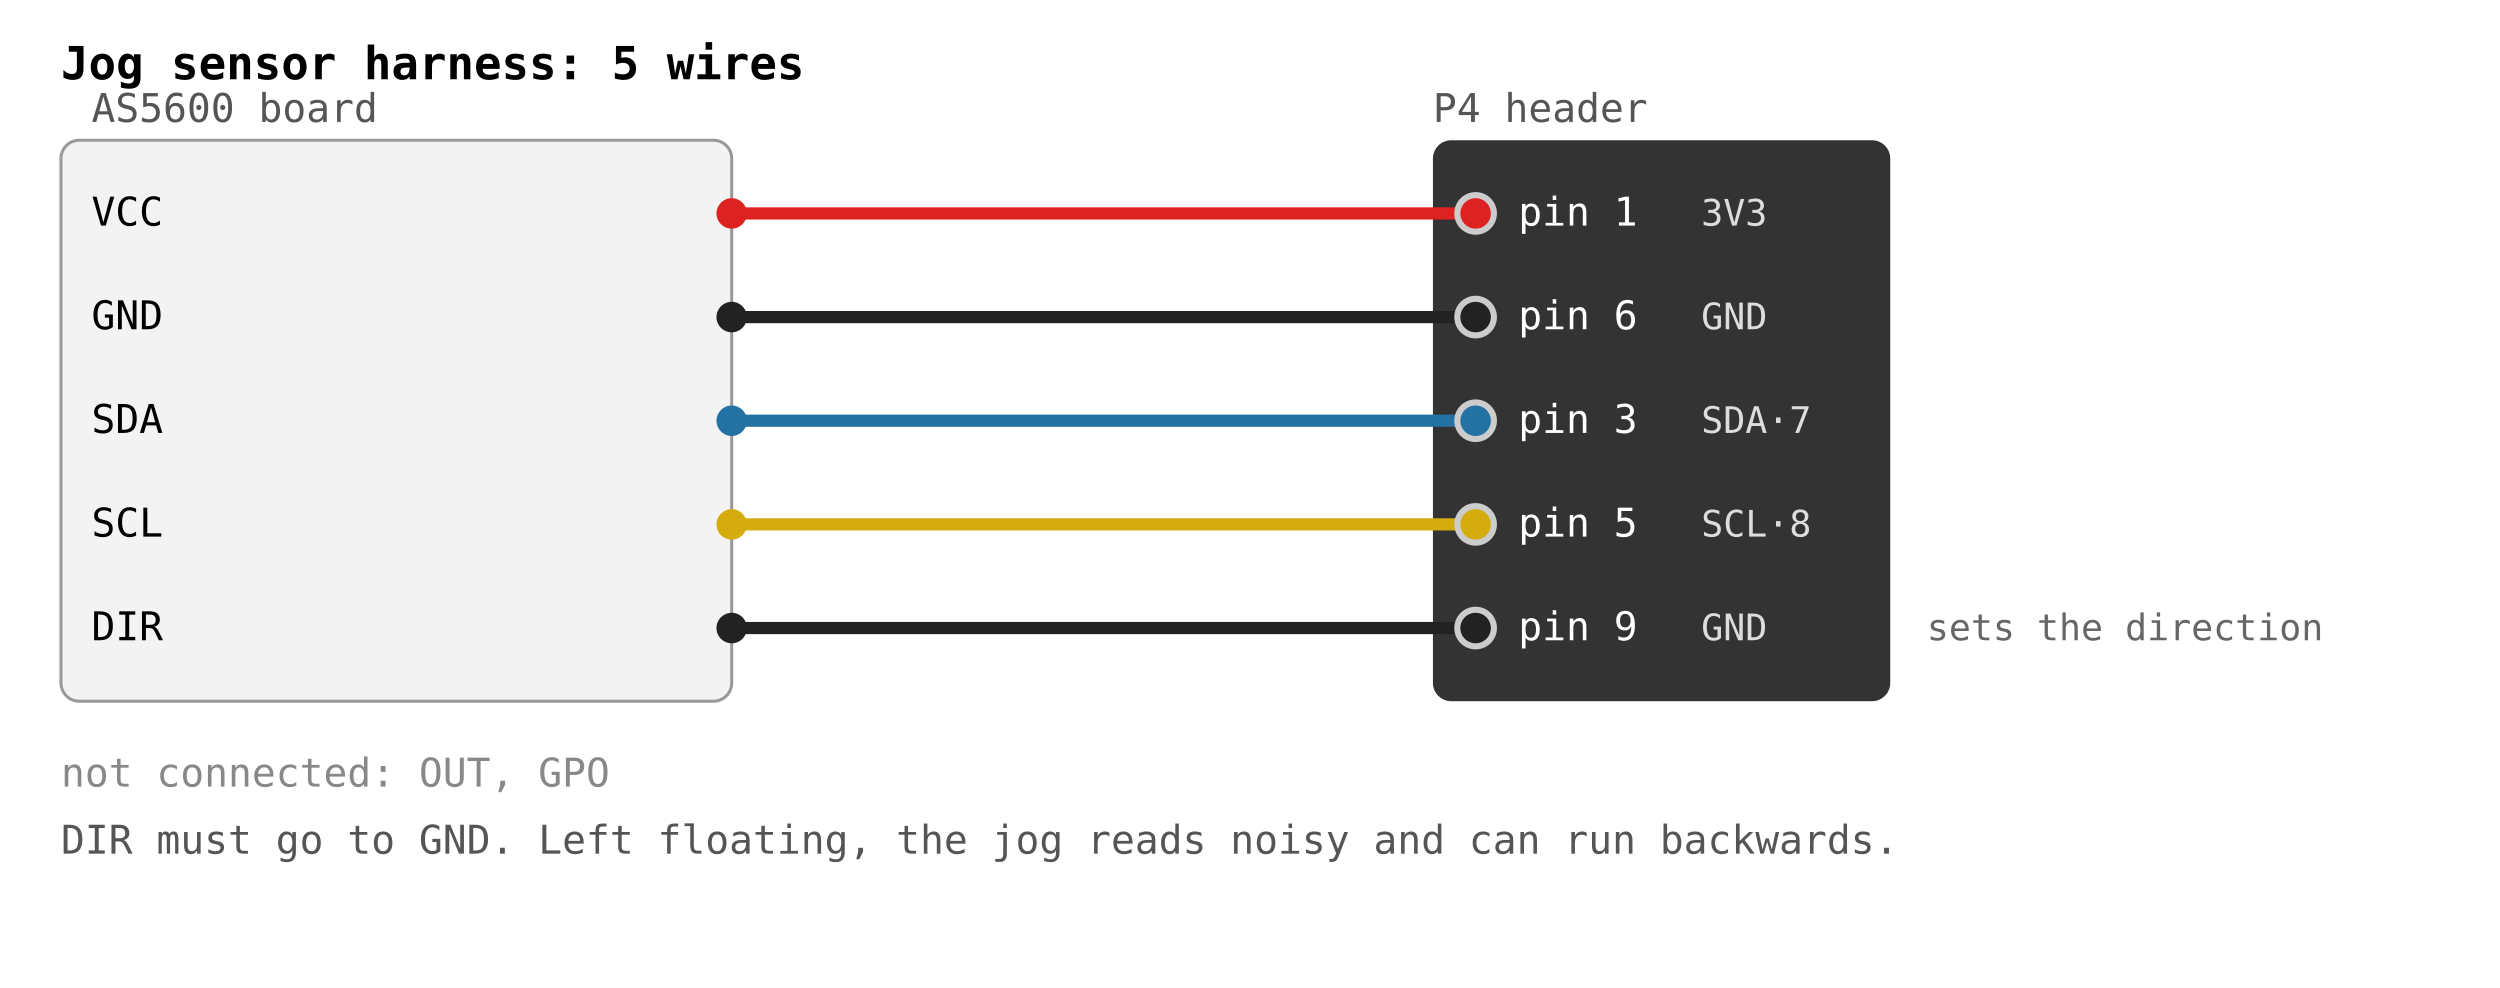
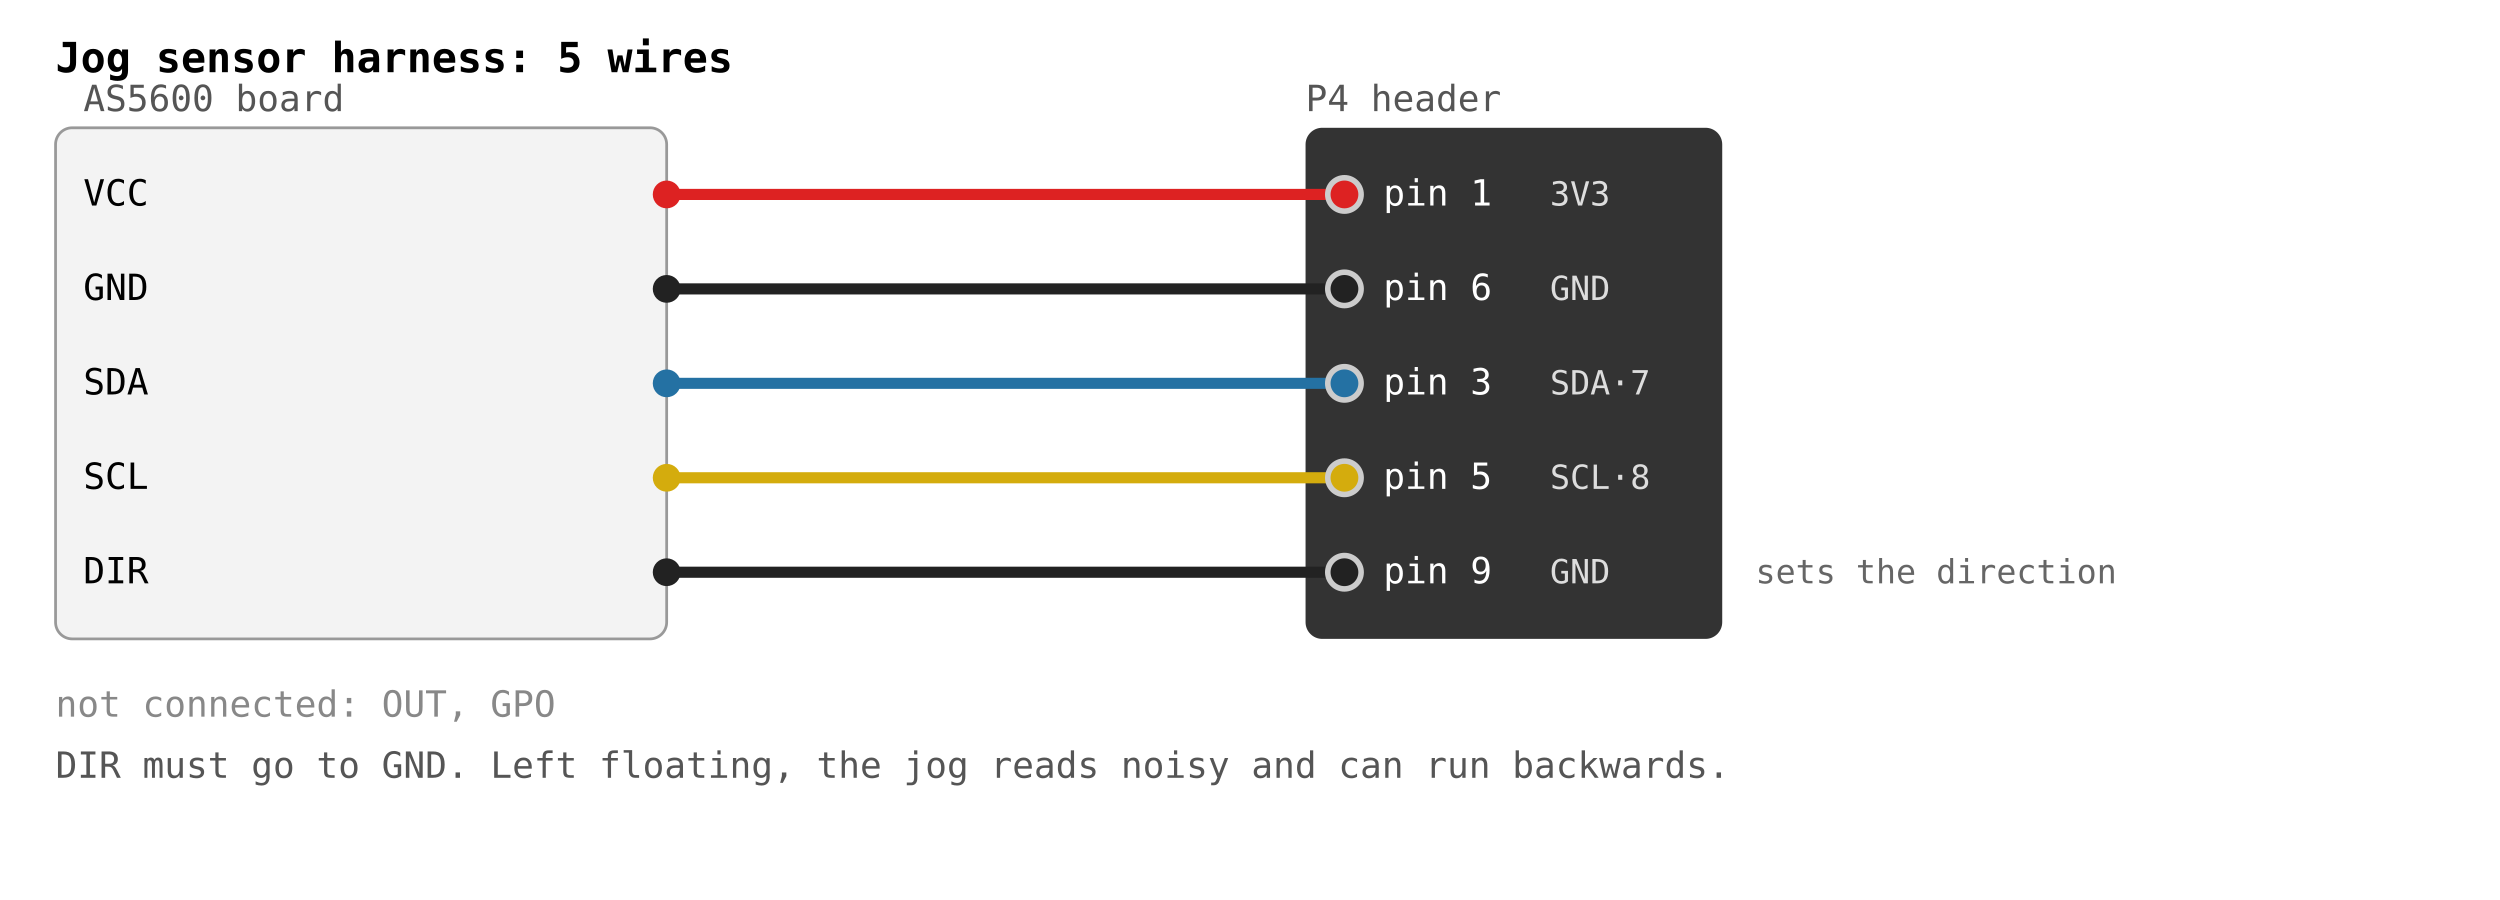
- <svg xmlns="http://www.w3.org/2000/svg" viewBox="0 0 820 324" width="820" height="324" font-family="ui-monospace, Menlo, Consolas, monospace" font-size="13">
-   <rect width="820" height="324" fill="#fff" />
+ <svg xmlns="http://www.w3.org/2000/svg" viewBox="0 0 900 324" width="900" height="324" font-family="ui-monospace, Menlo, Consolas, monospace" font-size="13">
+   <rect width="900" height="324" fill="#fff" />
  <text x="20" y="26" font-size="15" font-weight="bold">Jog sensor harness: 5 wires</text>
  <rect x="20" y="46" width="220" height="184" rx="6" fill="#f3f3f3" stroke="#999" />
  <text x="30" y="40" fill="#555">AS5600 board</text>
  <rect x="470" y="46" width="150" height="184" rx="6" fill="#333" />
  <text x="470" y="40" fill="#555">P4 header</text>
  <text x="30" y="74">VCC</text>
  <circle cx="240" cy="70" r="5" fill="#d22" />
  <path d="M240 70 C 330 70, 380 70, 484 70" fill="none" stroke="#d22" stroke-width="4" stroke-linecap="round" />
  <circle cx="484" cy="70" r="6" fill="#d22" stroke="#ccc" stroke-width="2" />
  <text x="498" y="74" fill="#fff">pin 1</text>
  <text x="558" y="74" fill="#ddd" font-size="12">3V3</text>
  <text x="30" y="108">GND</text>
  <circle cx="240" cy="104" r="5" fill="#222" />
  <path d="M240 104 C 330 104, 380 104, 484 104" fill="none" stroke="#222" stroke-width="4" stroke-linecap="round" />
  <circle cx="484" cy="104" r="6" fill="#222" stroke="#ccc" stroke-width="2" />
  <text x="498" y="108" fill="#fff">pin 6</text>
  <text x="558" y="108" fill="#ddd" font-size="12">GND</text>
  <text x="30" y="142">SDA</text>
  <circle cx="240" cy="138" r="5" fill="#2471a3" />
  <path d="M240 138 C 330 138, 380 138, 484 138" fill="none" stroke="#2471a3" stroke-width="4" stroke-linecap="round" />
  <circle cx="484" cy="138" r="6" fill="#2471a3" stroke="#ccc" stroke-width="2" />
  <text x="498" y="142" fill="#fff">pin 3</text>
  <text x="558" y="142" fill="#ddd" font-size="12">SDA·7</text>
  <text x="30" y="176">SCL</text>
  <circle cx="240" cy="172" r="5" fill="#d4ac0d" />
  <path d="M240 172 C 330 172, 380 172, 484 172" fill="none" stroke="#d4ac0d" stroke-width="4" stroke-linecap="round" />
  <circle cx="484" cy="172" r="6" fill="#d4ac0d" stroke="#ccc" stroke-width="2" />
  <text x="498" y="176" fill="#fff">pin 5</text>
  <text x="558" y="176" fill="#ddd" font-size="12">SCL·8</text>
  <text x="30" y="210">DIR</text>
  <circle cx="240" cy="206" r="5" fill="#222" />
  <path d="M240 206 C 330 206, 380 206, 484 206" fill="none" stroke="#222" stroke-width="4" stroke-linecap="round" />
  <circle cx="484" cy="206" r="6" fill="#222" stroke="#ccc" stroke-width="2" />
  <text x="498" y="210" fill="#fff">pin 9</text>
  <text x="558" y="210" fill="#ddd" font-size="12">GND</text>
  <text x="632" y="210" fill="#666" font-size="12">sets the direction</text>
  <text x="20" y="258" fill="#888">not connected: OUT, GPO</text>
  <text x="20" y="280" fill="#555">DIR must go to GND. Left floating, the jog reads noisy and can run backwards.</text>
</svg>
